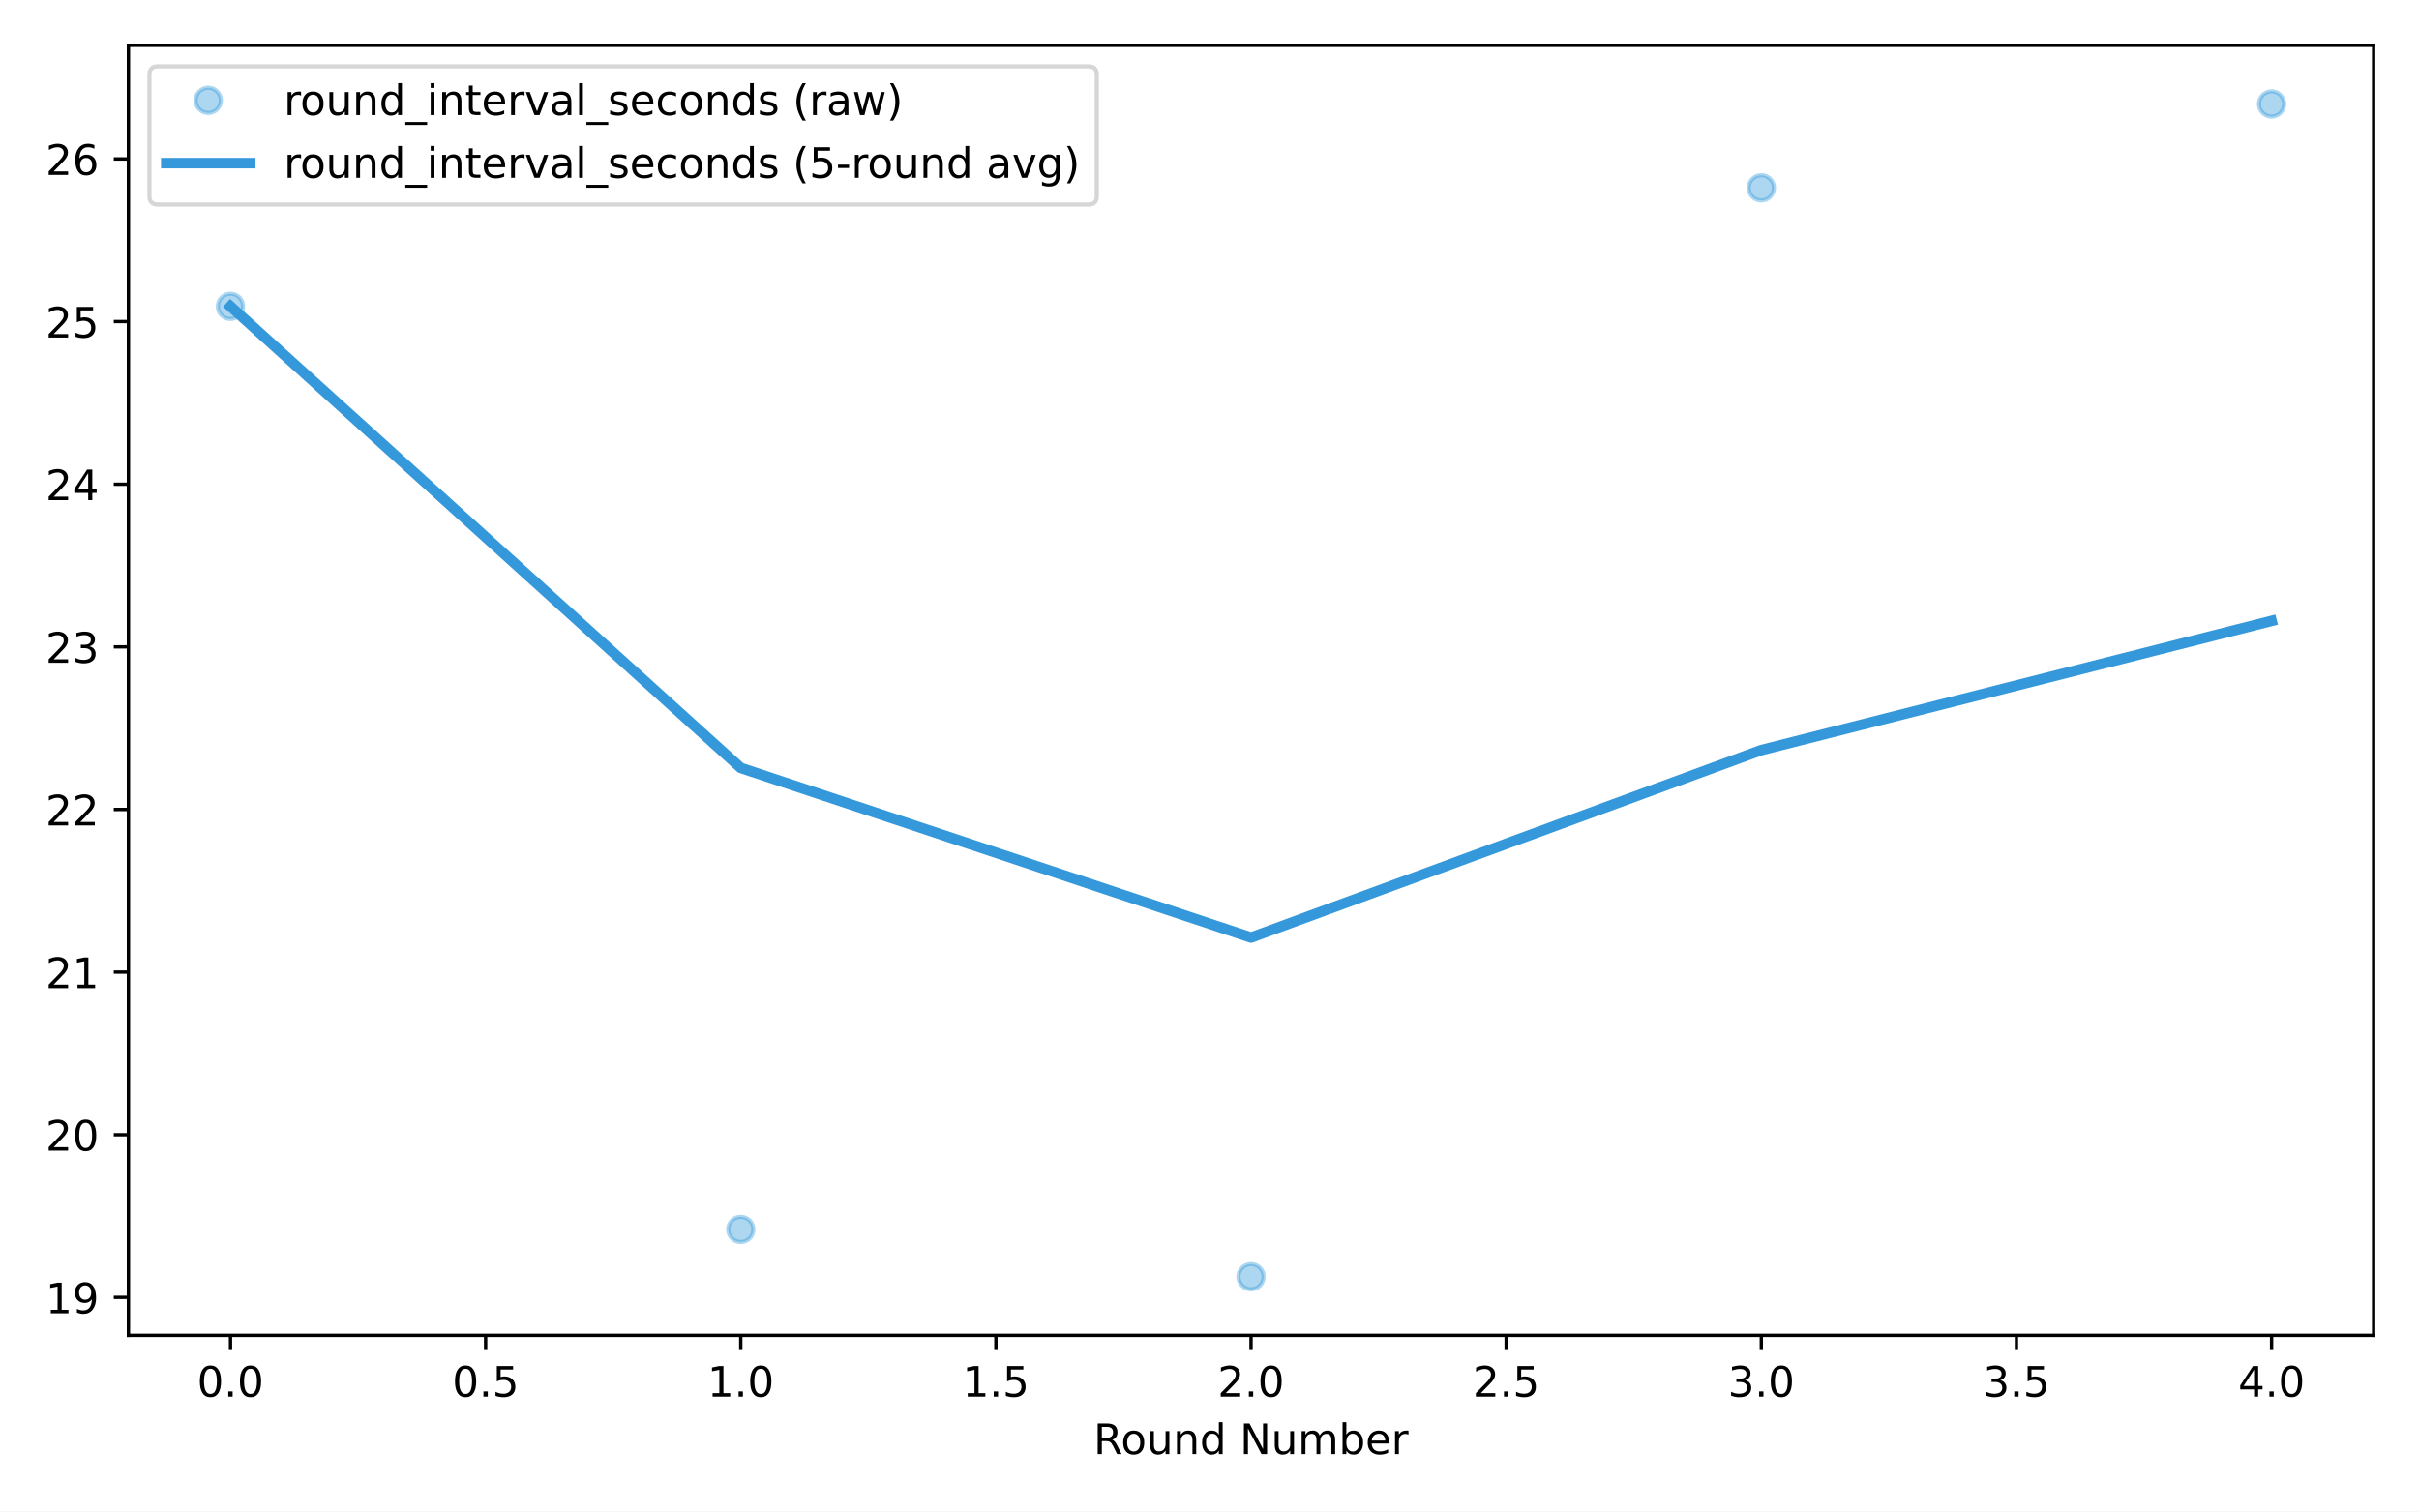
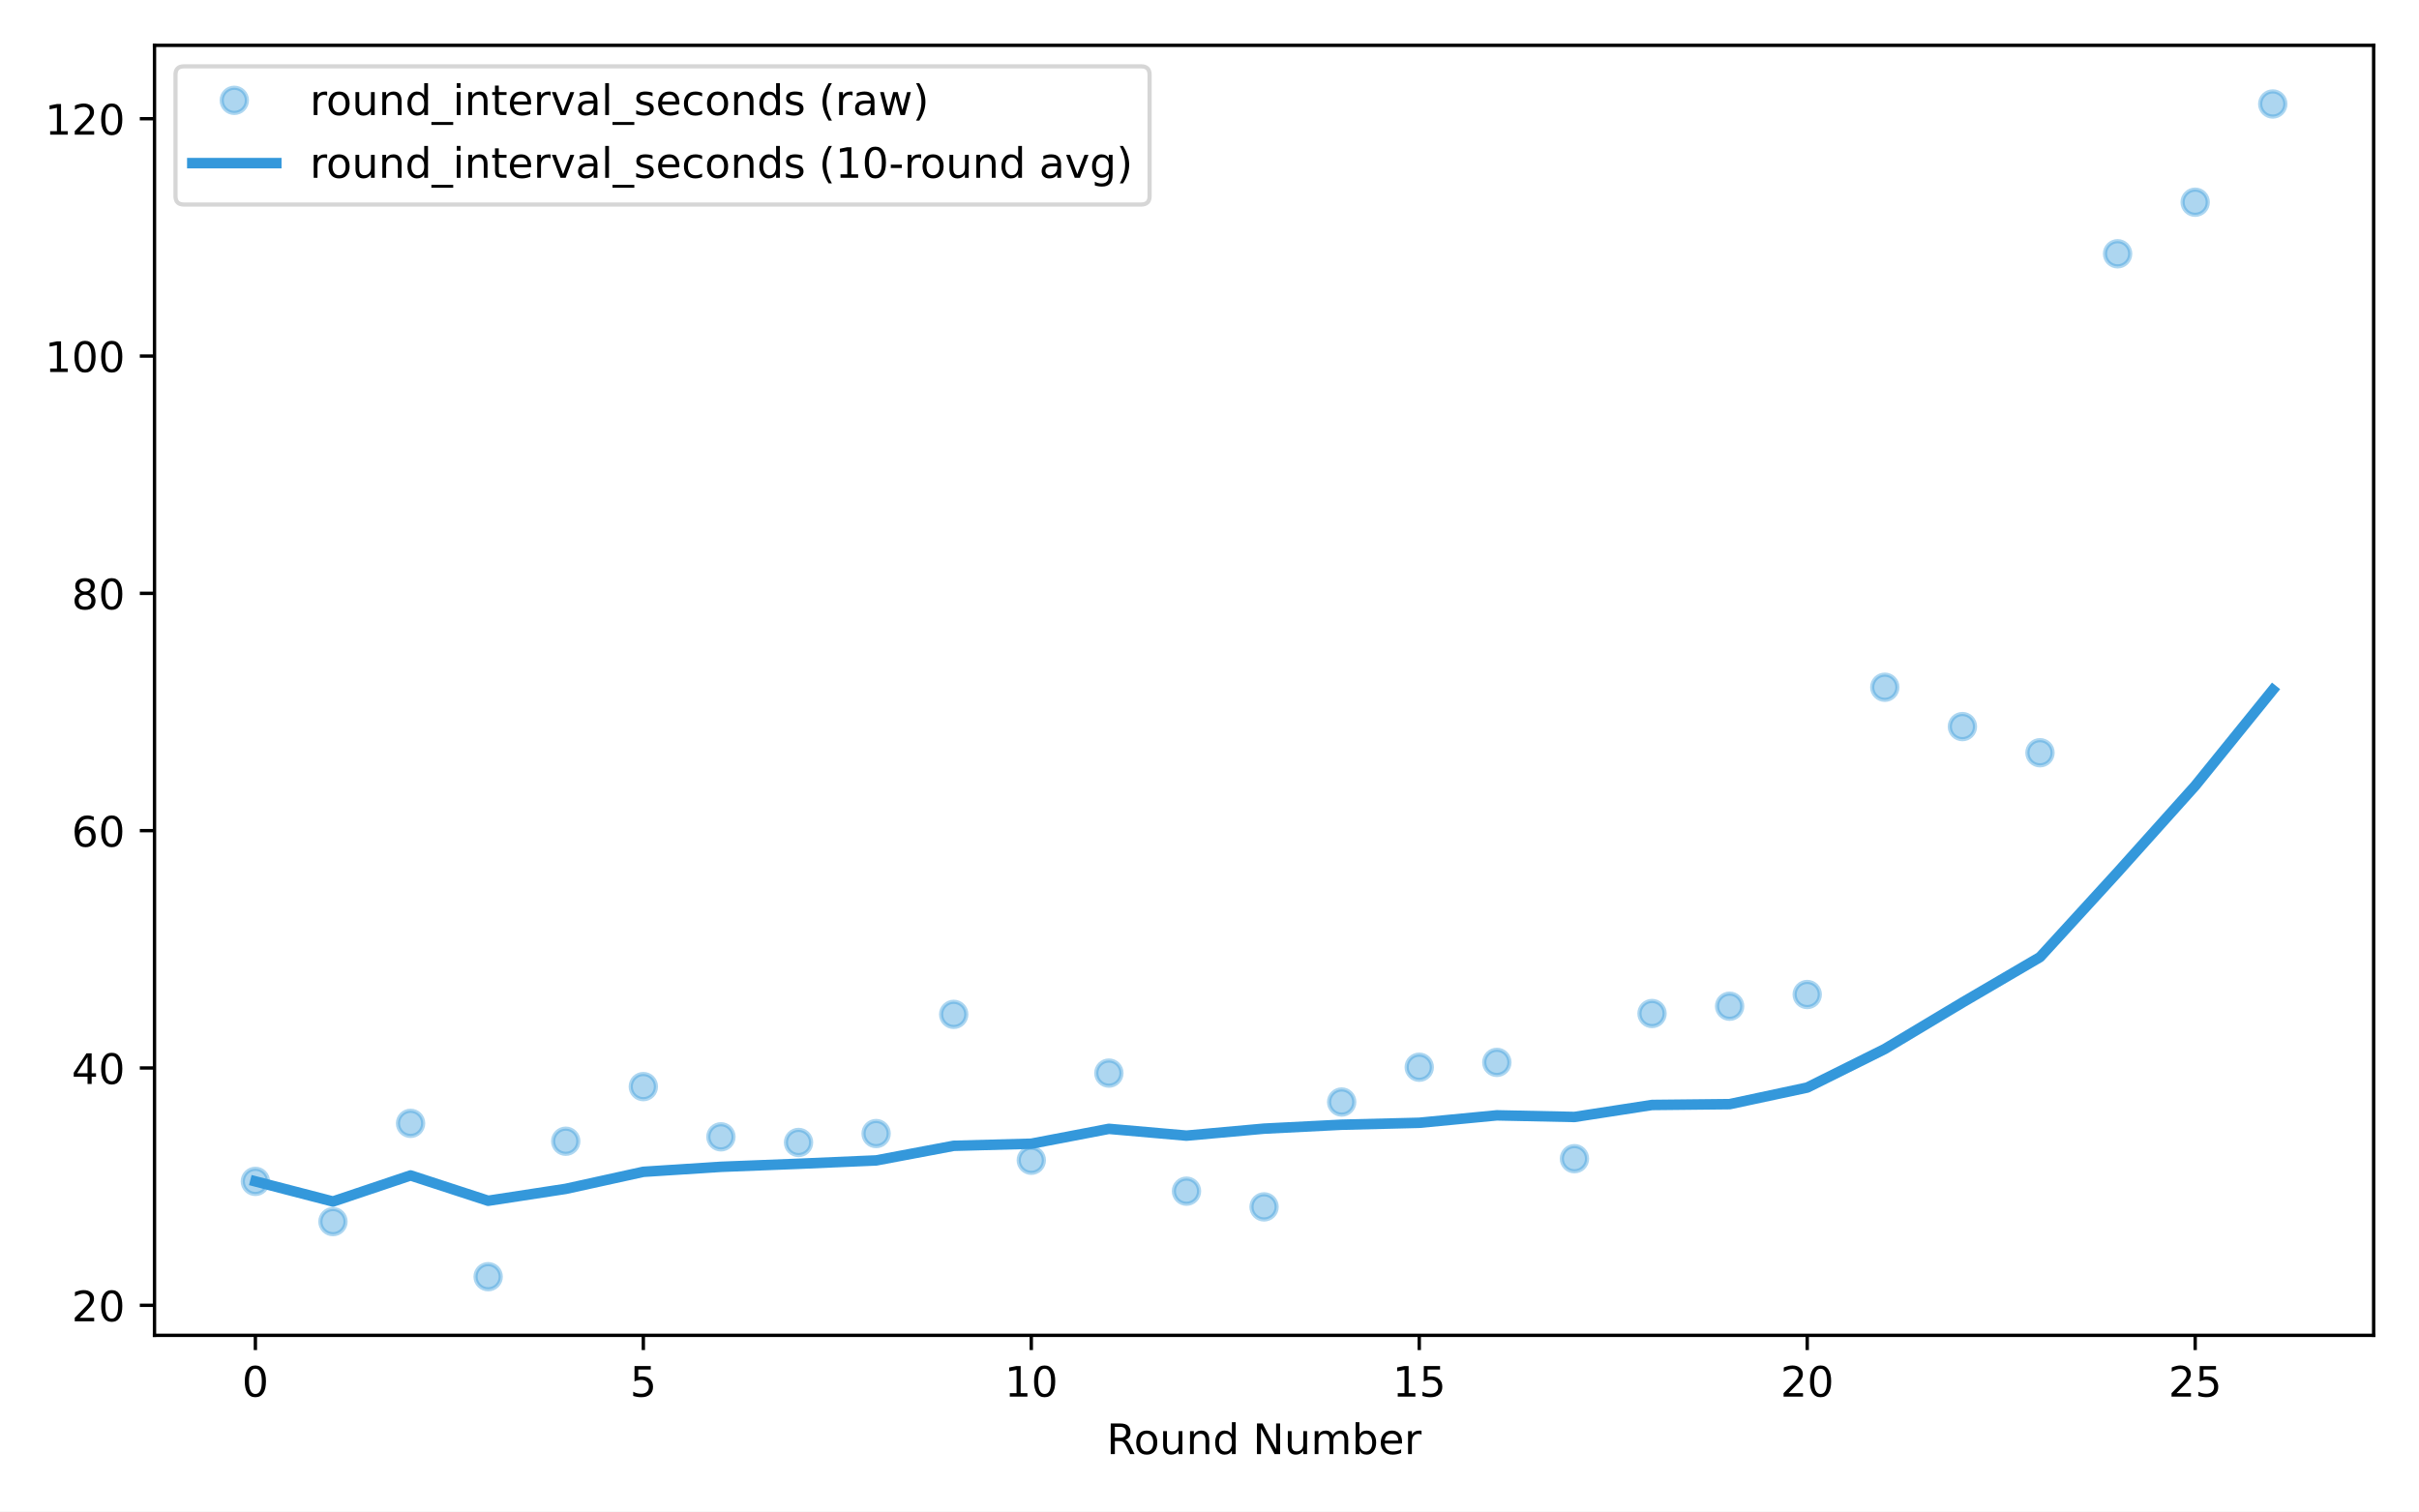
<svg xmlns="http://www.w3.org/2000/svg" xmlns:xlink="http://www.w3.org/1999/xlink" width="576pt" height="360pt" viewBox="0 0 576 360" version="1.1">
  <defs>
    <style type="text/css">*{stroke-linejoin: round; stroke-linecap: butt}</style>
  </defs>
  <g id="figure_1">
    <g id="patch_1">
      <path d="M 0 360  L 576 360  L 576 0  L 0 0  z " style="fill: #ffffff" />
    </g>
    <g id="axes_1">
      <g id="patch_2">
-         <path d="M 30.58 318.04  L 565.2 318.04  L 565.2 10.8  L 30.58 10.8  z " style="fill: #ffffff" />
+         <path d="M 36.79 318.04  L 565.2 318.04  L 565.2 10.8  L 36.79 10.8  z " style="fill: #ffffff" />
      </g>
      <g id="matplotlib.axis_1">
        <g id="xtick_1">
          <g id="line2d_1">
            <defs>
-               <path id="m36e36d2f79" d="M 0 0  L 0 3.5  " style="stroke: #000000; stroke-width: 0.8" />
-             </defs>
-             <g>
-               <use xlink:href="#m36e36d2f79" x="54.881" y="318.04" style="stroke: #000000; stroke-width: 0.8" />
+               <path id="ma7933e3186" d="M 0 0  L 0 3.5  " style="stroke: #000000; stroke-width: 0.8" />
+             </defs>
+             <g>
+               <use xlink:href="#ma7933e3186" x="60.809" y="318.04" style="stroke: #000000; stroke-width: 0.8" />
            </g>
          </g>
          <g id="text_1">
-             <g transform="translate(46.92935 332.6384) scale(0.1 -0.1)">
+             <g transform="translate(57.62739 332.6384) scale(0.1 -0.1)">
              <defs>
                <path id="DejaVuSans-30" d="M 2034 4250  Q 1547 4250 1301 3770  Q 1056 3291 1056 2328  Q 1056 1369 1301 889  Q 1547 409 2034 409  Q 2525 409 2770 889  Q 3016 1369 3016 2328  Q 3016 3291 2770 3770  Q 2525 4250 2034 4250  z M 2034 4750  Q 2819 4750 3233 4129  Q 3647 3509 3647 2328  Q 3647 1150 3233 529  Q 2819 -91 2034 -91  Q 1250 -91 836 529  Q 422 1150 422 2328  Q 422 3509 836 4129  Q 1250 4750 2034 4750  z " transform="scale(0.015625)" />
-                 <path id="DejaVuSans-2e" d="M 684 794  L 1344 794  L 1344 0  L 684 0  L 684 794  z " transform="scale(0.015625)" />
              </defs>
              <use xlink:href="#DejaVuSans-30" />
-               <use xlink:href="#DejaVuSans-2e" x="63.623" />
-               <use xlink:href="#DejaVuSans-30" x="95.41" />
            </g>
          </g>
        </g>
        <g id="xtick_2">
          <g id="line2d_2">
            <g>
-               <use xlink:href="#m36e36d2f79" x="115.633" y="318.04" style="stroke: #000000; stroke-width: 0.8" />
+               <use xlink:href="#ma7933e3186" x="153.188" y="318.04" style="stroke: #000000; stroke-width: 0.8" />
            </g>
          </g>
          <g id="text_2">
-             <g transform="translate(107.6816 332.6384) scale(0.1 -0.1)">
+             <g transform="translate(150.0068 332.6384) scale(0.1 -0.1)">
              <defs>
                <path id="DejaVuSans-35" d="M 691 4666  L 3169 4666  L 3169 4134  L 1269 4134  L 1269 2991  Q 1406 3038 1543 3061  Q 1681 3084 1819 3084  Q 2600 3084 3056 2656  Q 3513 2228 3513 1497  Q 3513 744 3044 326  Q 2575 -91 1722 -91  Q 1428 -91 1123 -41  Q 819 9 494 109  L 494 744  Q 775 591 1075 516  Q 1375 441 1709 441  Q 2250 441 2565 725  Q 2881 1009 2881 1497  Q 2881 1984 2565 2268  Q 2250 2553 1709 2553  Q 1456 2553 1204 2497  Q 953 2441 691 2322  L 691 4666  z " transform="scale(0.015625)" />
              </defs>
-               <use xlink:href="#DejaVuSans-30" />
-               <use xlink:href="#DejaVuSans-2e" x="63.623" />
-               <use xlink:href="#DejaVuSans-35" x="95.41" />
+               <use xlink:href="#DejaVuSans-35" />
            </g>
          </g>
        </g>
        <g id="xtick_3">
          <g id="line2d_3">
            <g>
-               <use xlink:href="#m36e36d2f79" x="176.385" y="318.04" style="stroke: #000000; stroke-width: 0.8" />
+               <use xlink:href="#ma7933e3186" x="245.567" y="318.04" style="stroke: #000000; stroke-width: 0.8" />
            </g>
          </g>
          <g id="text_3">
-             <g transform="translate(168.4339 332.6384) scale(0.1 -0.1)">
+             <g transform="translate(239.2049 332.6384) scale(0.1 -0.1)">
              <defs>
                <path id="DejaVuSans-31" d="M 794 531  L 1825 531  L 1825 4091  L 703 3866  L 703 4441  L 1819 4666  L 2450 4666  L 2450 531  L 3481 531  L 3481 0  L 794 0  L 794 531  z " transform="scale(0.015625)" />
              </defs>
              <use xlink:href="#DejaVuSans-31" />
-               <use xlink:href="#DejaVuSans-2e" x="63.623" />
-               <use xlink:href="#DejaVuSans-30" x="95.41" />
+               <use xlink:href="#DejaVuSans-30" x="63.623" />
            </g>
          </g>
        </g>
        <g id="xtick_4">
          <g id="line2d_4">
            <g>
-               <use xlink:href="#m36e36d2f79" x="237.138" y="318.04" style="stroke: #000000; stroke-width: 0.8" />
+               <use xlink:href="#ma7933e3186" x="337.947" y="318.04" style="stroke: #000000; stroke-width: 0.8" />
            </g>
          </g>
          <g id="text_4">
-             <g transform="translate(229.1862 332.6384) scale(0.1 -0.1)">
+             <g transform="translate(331.5842 332.6384) scale(0.1 -0.1)">
              <use xlink:href="#DejaVuSans-31" />
-               <use xlink:href="#DejaVuSans-2e" x="63.623" />
-               <use xlink:href="#DejaVuSans-35" x="95.41" />
+               <use xlink:href="#DejaVuSans-35" x="63.623" />
            </g>
          </g>
        </g>
        <g id="xtick_5">
          <g id="line2d_5">
            <g>
-               <use xlink:href="#m36e36d2f79" x="297.89" y="318.04" style="stroke: #000000; stroke-width: 0.8" />
+               <use xlink:href="#ma7933e3186" x="430.326" y="318.04" style="stroke: #000000; stroke-width: 0.8" />
            </g>
          </g>
          <g id="text_5">
-             <g transform="translate(289.9384 332.6384) scale(0.1 -0.1)">
+             <g transform="translate(423.9636 332.6384) scale(0.1 -0.1)">
              <defs>
                <path id="DejaVuSans-32" d="M 1228 531  L 3431 531  L 3431 0  L 469 0  L 469 531  Q 828 903 1448 1529  Q 2069 2156 2228 2338  Q 2531 2678 2651 2914  Q 2772 3150 2772 3378  Q 2772 3750 2511 3984  Q 2250 4219 1831 4219  Q 1534 4219 1204 4116  Q 875 4013 500 3803  L 500 4441  Q 881 4594 1212 4672  Q 1544 4750 1819 4750  Q 2544 4750 2975 4387  Q 3406 4025 3406 3419  Q 3406 3131 3298 2873  Q 3191 2616 2906 2266  Q 2828 2175 2409 1742  Q 1991 1309 1228 531  z " transform="scale(0.015625)" />
              </defs>
              <use xlink:href="#DejaVuSans-32" />
-               <use xlink:href="#DejaVuSans-2e" x="63.623" />
-               <use xlink:href="#DejaVuSans-30" x="95.41" />
+               <use xlink:href="#DejaVuSans-30" x="63.623" />
            </g>
          </g>
        </g>
        <g id="xtick_6">
          <g id="line2d_6">
            <g>
-               <use xlink:href="#m36e36d2f79" x="358.642" y="318.04" style="stroke: #000000; stroke-width: 0.8" />
+               <use xlink:href="#ma7933e3186" x="522.705" y="318.04" style="stroke: #000000; stroke-width: 0.8" />
            </g>
          </g>
          <g id="text_6">
-             <g transform="translate(350.6907 332.6384) scale(0.1 -0.1)">
+             <g transform="translate(516.343 332.6384) scale(0.1 -0.1)">
              <use xlink:href="#DejaVuSans-32" />
-               <use xlink:href="#DejaVuSans-2e" x="63.623" />
-               <use xlink:href="#DejaVuSans-35" x="95.41" />
-             </g>
-           </g>
-         </g>
-         <g id="xtick_7">
-           <g id="line2d_7">
-             <g>
-               <use xlink:href="#m36e36d2f79" x="419.395" y="318.04" style="stroke: #000000; stroke-width: 0.8" />
-             </g>
-           </g>
-           <g id="text_7">
-             <g transform="translate(411.443 332.6384) scale(0.1 -0.1)">
-               <defs>
-                 <path id="DejaVuSans-33" d="M 2597 2516  Q 3050 2419 3304 2112  Q 3559 1806 3559 1356  Q 3559 666 3084 287  Q 2609 -91 1734 -91  Q 1441 -91 1130 -33  Q 819 25 488 141  L 488 750  Q 750 597 1062 519  Q 1375 441 1716 441  Q 2309 441 2620 675  Q 2931 909 2931 1356  Q 2931 1769 2642 2001  Q 2353 2234 1838 2234  L 1294 2234  L 1294 2753  L 1863 2753  Q 2328 2753 2575 2939  Q 2822 3125 2822 3475  Q 2822 3834 2567 4026  Q 2313 4219 1838 4219  Q 1578 4219 1281 4162  Q 984 4106 628 3988  L 628 4550  Q 988 4650 1302 4700  Q 1616 4750 1894 4750  Q 2613 4750 3031 4423  Q 3450 4097 3450 3541  Q 3450 3153 3228 2886  Q 3006 2619 2597 2516  z " transform="scale(0.015625)" />
-               </defs>
-               <use xlink:href="#DejaVuSans-33" />
-               <use xlink:href="#DejaVuSans-2e" x="63.623" />
-               <use xlink:href="#DejaVuSans-30" x="95.41" />
-             </g>
-           </g>
-         </g>
-         <g id="xtick_8">
-           <g id="line2d_8">
-             <g>
-               <use xlink:href="#m36e36d2f79" x="480.147" y="318.04" style="stroke: #000000; stroke-width: 0.8" />
-             </g>
-           </g>
-           <g id="text_8">
-             <g transform="translate(472.1953 332.6384) scale(0.1 -0.1)">
-               <use xlink:href="#DejaVuSans-33" />
-               <use xlink:href="#DejaVuSans-2e" x="63.623" />
-               <use xlink:href="#DejaVuSans-35" x="95.41" />
-             </g>
-           </g>
-         </g>
-         <g id="xtick_9">
-           <g id="line2d_9">
-             <g>
-               <use xlink:href="#m36e36d2f79" x="540.899" y="318.04" style="stroke: #000000; stroke-width: 0.8" />
-             </g>
-           </g>
-           <g id="text_9">
-             <g transform="translate(532.9475 332.6384) scale(0.1 -0.1)">
-               <defs>
-                 <path id="DejaVuSans-34" d="M 2419 4116  L 825 1625  L 2419 1625  L 2419 4116  z M 2253 4666  L 3047 4666  L 3047 1625  L 3713 1625  L 3713 1100  L 3047 1100  L 3047 0  L 2419 0  L 2419 1100  L 313 1100  L 313 1709  L 2253 4666  z " transform="scale(0.015625)" />
-               </defs>
-               <use xlink:href="#DejaVuSans-34" />
-               <use xlink:href="#DejaVuSans-2e" x="63.623" />
-               <use xlink:href="#DejaVuSans-30" x="95.41" />
-             </g>
-           </g>
-         </g>
-         <g id="text_10">
-           <g transform="translate(260.3947 346.3166) scale(0.1 -0.1)">
+               <use xlink:href="#DejaVuSans-35" x="63.623" />
+             </g>
+           </g>
+         </g>
+         <g id="text_7">
+           <g transform="translate(263.4997 346.3166) scale(0.1 -0.1)">
            <defs>
              <path id="DejaVuSans-52" d="M 2841 2188  Q 3044 2119 3236 1894  Q 3428 1669 3622 1275  L 4263 0  L 3584 0  L 2988 1197  Q 2756 1666 2539 1819  Q 2322 1972 1947 1972  L 1259 1972  L 1259 0  L 628 0  L 628 4666  L 2053 4666  Q 2853 4666 3247 4331  Q 3641 3997 3641 3322  Q 3641 2881 3436 2590  Q 3231 2300 2841 2188  z M 1259 4147  L 1259 2491  L 2053 2491  Q 2509 2491 2742 2702  Q 2975 2913 2975 3322  Q 2975 3731 2742 3939  Q 2509 4147 2053 4147  L 1259 4147  z " transform="scale(0.015625)" />
              <path id="DejaVuSans-6f" d="M 1959 3097  Q 1497 3097 1228 2736  Q 959 2375 959 1747  Q 959 1119 1226 758  Q 1494 397 1959 397  Q 2419 397 2687 759  Q 2956 1122 2956 1747  Q 2956 2369 2687 2733  Q 2419 3097 1959 3097  z M 1959 3584  Q 2709 3584 3137 3096  Q 3566 2609 3566 1747  Q 3566 888 3137 398  Q 2709 -91 1959 -91  Q 1206 -91 779 398  Q 353 888 353 1747  Q 353 2609 779 3096  Q 1206 3584 1959 3584  z " transform="scale(0.015625)" />
              <path id="DejaVuSans-75" d="M 544 1381  L 544 3500  L 1119 3500  L 1119 1403  Q 1119 906 1312 657  Q 1506 409 1894 409  Q 2359 409 2629 706  Q 2900 1003 2900 1516  L 2900 3500  L 3475 3500  L 3475 0  L 2900 0  L 2900 538  Q 2691 219 2414 64  Q 2138 -91 1772 -91  Q 1169 -91 856 284  Q 544 659 544 1381  z M 1991 3584  L 1991 3584  z " transform="scale(0.015625)" />
              <path id="DejaVuSans-6e" d="M 3513 2113  L 3513 0  L 2938 0  L 2938 2094  Q 2938 2591 2744 2837  Q 2550 3084 2163 3084  Q 1697 3084 1428 2787  Q 1159 2491 1159 1978  L 1159 0  L 581 0  L 581 3500  L 1159 3500  L 1159 2956  Q 1366 3272 1645 3428  Q 1925 3584 2291 3584  Q 2894 3584 3203 3211  Q 3513 2838 3513 2113  z " transform="scale(0.015625)" />
              <path id="DejaVuSans-64" d="M 2906 2969  L 2906 4863  L 3481 4863  L 3481 0  L 2906 0  L 2906 525  Q 2725 213 2448 61  Q 2172 -91 1784 -91  Q 1150 -91 751 415  Q 353 922 353 1747  Q 353 2572 751 3078  Q 1150 3584 1784 3584  Q 2172 3584 2448 3432  Q 2725 3281 2906 2969  z M 947 1747  Q 947 1113 1208 752  Q 1469 391 1925 391  Q 2381 391 2643 752  Q 2906 1113 2906 1747  Q 2906 2381 2643 2742  Q 2381 3103 1925 3103  Q 1469 3103 1208 2742  Q 947 2381 947 1747  z " transform="scale(0.015625)" />
              <path id="DejaVuSans-20" transform="scale(0.015625)" />
              <path id="DejaVuSans-4e" d="M 628 4666  L 1478 4666  L 3547 763  L 3547 4666  L 4159 4666  L 4159 0  L 3309 0  L 1241 3903  L 1241 0  L 628 0  L 628 4666  z " transform="scale(0.015625)" />
              <path id="DejaVuSans-6d" d="M 3328 2828  Q 3544 3216 3844 3400  Q 4144 3584 4550 3584  Q 5097 3584 5394 3201  Q 5691 2819 5691 2113  L 5691 0  L 5113 0  L 5113 2094  Q 5113 2597 4934 2840  Q 4756 3084 4391 3084  Q 3944 3084 3684 2787  Q 3425 2491 3425 1978  L 3425 0  L 2847 0  L 2847 2094  Q 2847 2600 2669 2842  Q 2491 3084 2119 3084  Q 1678 3084 1418 2786  Q 1159 2488 1159 1978  L 1159 0  L 581 0  L 581 3500  L 1159 3500  L 1159 2956  Q 1356 3278 1631 3431  Q 1906 3584 2284 3584  Q 2666 3584 2933 3390  Q 3200 3197 3328 2828  z " transform="scale(0.015625)" />
              <path id="DejaVuSans-62" d="M 3116 1747  Q 3116 2381 2855 2742  Q 2594 3103 2138 3103  Q 1681 3103 1420 2742  Q 1159 2381 1159 1747  Q 1159 1113 1420 752  Q 1681 391 2138 391  Q 2594 391 2855 752  Q 3116 1113 3116 1747  z M 1159 2969  Q 1341 3281 1617 3432  Q 1894 3584 2278 3584  Q 2916 3584 3314 3078  Q 3713 2572 3713 1747  Q 3713 922 3314 415  Q 2916 -91 2278 -91  Q 1894 -91 1617 61  Q 1341 213 1159 525  L 1159 0  L 581 0  L 581 4863  L 1159 4863  L 1159 2969  z " transform="scale(0.015625)" />
              <path id="DejaVuSans-65" d="M 3597 1894  L 3597 1613  L 953 1613  Q 991 1019 1311 708  Q 1631 397 2203 397  Q 2534 397 2845 478  Q 3156 559 3463 722  L 3463 178  Q 3153 47 2828 -22  Q 2503 -91 2169 -91  Q 1331 -91 842 396  Q 353 884 353 1716  Q 353 2575 817 3079  Q 1281 3584 2069 3584  Q 2775 3584 3186 3129  Q 3597 2675 3597 1894  z M 3022 2063  Q 3016 2534 2758 2815  Q 2500 3097 2075 3097  Q 1594 3097 1305 2825  Q 1016 2553 972 2059  L 3022 2063  z " transform="scale(0.015625)" />
              <path id="DejaVuSans-72" d="M 2631 2963  Q 2534 3019 2420 3045  Q 2306 3072 2169 3072  Q 1681 3072 1420 2755  Q 1159 2438 1159 1844  L 1159 0  L 581 0  L 581 3500  L 1159 3500  L 1159 2956  Q 1341 3275 1631 3429  Q 1922 3584 2338 3584  Q 2397 3584 2469 3576  Q 2541 3569 2628 3553  L 2631 2963  z " transform="scale(0.015625)" />
            </defs>
            <use xlink:href="#DejaVuSans-52" />
            <use xlink:href="#DejaVuSans-6f" x="64.982" />
            <use xlink:href="#DejaVuSans-75" x="126.164" />
            <use xlink:href="#DejaVuSans-6e" x="189.543" />
            <use xlink:href="#DejaVuSans-64" x="252.922" />
            <use xlink:href="#DejaVuSans-20" x="316.398" />
            <use xlink:href="#DejaVuSans-4e" x="348.186" />
            <use xlink:href="#DejaVuSans-75" x="422.99" />
            <use xlink:href="#DejaVuSans-6d" x="486.369" />
            <use xlink:href="#DejaVuSans-62" x="583.781" />
            <use xlink:href="#DejaVuSans-65" x="647.258" />
            <use xlink:href="#DejaVuSans-72" x="708.781" />
          </g>
        </g>
      </g>
      <g id="matplotlib.axis_2">
        <g id="ytick_1">
+           <g id="line2d_7">
+             <defs>
+               <path id="ma1fb89b54b" d="M 0 0  L -3.5 0  " style="stroke: #000000; stroke-width: 0.8" />
+             </defs>
+             <g>
+               <use xlink:href="#ma1fb89b54b" x="36.79" y="310.889" style="stroke: #000000; stroke-width: 0.8" />
+             </g>
+           </g>
+           <g id="text_8">
+             <g transform="translate(17.065 314.6886) scale(0.1 -0.1)">
+               <use xlink:href="#DejaVuSans-32" />
+               <use xlink:href="#DejaVuSans-30" x="63.623" />
+             </g>
+           </g>
+         </g>
+         <g id="ytick_2">
+           <g id="line2d_8">
+             <g>
+               <use xlink:href="#ma1fb89b54b" x="36.79" y="254.366" style="stroke: #000000; stroke-width: 0.8" />
+             </g>
+           </g>
+           <g id="text_9">
+             <g transform="translate(17.065 258.1654) scale(0.1 -0.1)">
+               <defs>
+                 <path id="DejaVuSans-34" d="M 2419 4116  L 825 1625  L 2419 1625  L 2419 4116  z M 2253 4666  L 3047 4666  L 3047 1625  L 3713 1625  L 3713 1100  L 3047 1100  L 3047 0  L 2419 0  L 2419 1100  L 313 1100  L 313 1709  L 2253 4666  z " transform="scale(0.015625)" />
+               </defs>
+               <use xlink:href="#DejaVuSans-34" />
+               <use xlink:href="#DejaVuSans-30" x="63.623" />
+             </g>
+           </g>
+         </g>
+         <g id="ytick_3">
+           <g id="line2d_9">
+             <g>
+               <use xlink:href="#ma1fb89b54b" x="36.79" y="197.843" style="stroke: #000000; stroke-width: 0.8" />
+             </g>
+           </g>
+           <g id="text_10">
+             <g transform="translate(17.065 201.6422) scale(0.1 -0.1)">
+               <defs>
+                 <path id="DejaVuSans-36" d="M 2113 2584  Q 1688 2584 1439 2293  Q 1191 2003 1191 1497  Q 1191 994 1439 701  Q 1688 409 2113 409  Q 2538 409 2786 701  Q 3034 994 3034 1497  Q 3034 2003 2786 2293  Q 2538 2584 2113 2584  z M 3366 4563  L 3366 3988  Q 3128 4100 2886 4159  Q 2644 4219 2406 4219  Q 1781 4219 1451 3797  Q 1122 3375 1075 2522  Q 1259 2794 1537 2939  Q 1816 3084 2150 3084  Q 2853 3084 3261 2657  Q 3669 2231 3669 1497  Q 3669 778 3244 343  Q 2819 -91 2113 -91  Q 1303 -91 875 529  Q 447 1150 447 2328  Q 447 3434 972 4092  Q 1497 4750 2381 4750  Q 2619 4750 2861 4703  Q 3103 4656 3366 4563  z " transform="scale(0.015625)" />
+               </defs>
+               <use xlink:href="#DejaVuSans-36" />
+               <use xlink:href="#DejaVuSans-30" x="63.623" />
+             </g>
+           </g>
+         </g>
+         <g id="ytick_4">
          <g id="line2d_10">
-             <defs>
-               <path id="m1d25bdcd51" d="M 0 0  L -3.5 0  " style="stroke: #000000; stroke-width: 0.8" />
-             </defs>
-             <g>
-               <use xlink:href="#m1d25bdcd51" x="30.58" y="308.993" style="stroke: #000000; stroke-width: 0.8" />
+             <g>
+               <use xlink:href="#ma1fb89b54b" x="36.79" y="141.32" style="stroke: #000000; stroke-width: 0.8" />
            </g>
          </g>
          <g id="text_11">
-             <g transform="translate(10.855 312.7925) scale(0.1 -0.1)">
-               <defs>
-                 <path id="DejaVuSans-39" d="M 703 97  L 703 672  Q 941 559 1184 500  Q 1428 441 1663 441  Q 2288 441 2617 861  Q 2947 1281 2994 2138  Q 2813 1869 2534 1725  Q 2256 1581 1919 1581  Q 1219 1581 811 2004  Q 403 2428 403 3163  Q 403 3881 828 4315  Q 1253 4750 1959 4750  Q 2769 4750 3195 4129  Q 3622 3509 3622 2328  Q 3622 1225 3098 567  Q 2575 -91 1691 -91  Q 1453 -91 1209 -44  Q 966 3 703 97  z M 1959 2075  Q 2384 2075 2632 2365  Q 2881 2656 2881 3163  Q 2881 3666 2632 3958  Q 2384 4250 1959 4250  Q 1534 4250 1286 3958  Q 1038 3666 1038 3163  Q 1038 2656 1286 2365  Q 1534 2075 1959 2075  z " transform="scale(0.015625)" />
-               </defs>
+             <g transform="translate(17.065 145.119) scale(0.1 -0.1)">
+               <defs>
+                 <path id="DejaVuSans-38" d="M 2034 2216  Q 1584 2216 1326 1975  Q 1069 1734 1069 1313  Q 1069 891 1326 650  Q 1584 409 2034 409  Q 2484 409 2743 651  Q 3003 894 3003 1313  Q 3003 1734 2745 1975  Q 2488 2216 2034 2216  z M 1403 2484  Q 997 2584 770 2862  Q 544 3141 544 3541  Q 544 4100 942 4425  Q 1341 4750 2034 4750  Q 2731 4750 3128 4425  Q 3525 4100 3525 3541  Q 3525 3141 3298 2862  Q 3072 2584 2669 2484  Q 3125 2378 3379 2068  Q 3634 1759 3634 1313  Q 3634 634 3220 271  Q 2806 -91 2034 -91  Q 1263 -91 848 271  Q 434 634 434 1313  Q 434 1759 690 2068  Q 947 2378 1403 2484  z M 1172 3481  Q 1172 3119 1398 2916  Q 1625 2713 2034 2713  Q 2441 2713 2670 2916  Q 2900 3119 2900 3481  Q 2900 3844 2670 4047  Q 2441 4250 2034 4250  Q 1625 4250 1398 4047  Q 1172 3844 1172 3481  z " transform="scale(0.015625)" />
+               </defs>
+               <use xlink:href="#DejaVuSans-38" />
+               <use xlink:href="#DejaVuSans-30" x="63.623" />
+             </g>
+           </g>
+         </g>
+         <g id="ytick_5">
+           <g id="line2d_11">
+             <g>
+               <use xlink:href="#ma1fb89b54b" x="36.79" y="84.797" style="stroke: #000000; stroke-width: 0.8" />
+             </g>
+           </g>
+           <g id="text_12">
+             <g transform="translate(10.7025 88.59586) scale(0.1 -0.1)">
              <use xlink:href="#DejaVuSans-31" />
-               <use xlink:href="#DejaVuSans-39" x="63.623" />
-             </g>
-           </g>
-         </g>
-         <g id="ytick_2">
-           <g id="line2d_11">
-             <g>
-               <use xlink:href="#m1d25bdcd51" x="30.58" y="270.259" style="stroke: #000000; stroke-width: 0.8" />
-             </g>
-           </g>
-           <g id="text_12">
-             <g transform="translate(10.855 274.0584) scale(0.1 -0.1)">
-               <use xlink:href="#DejaVuSans-32" />
-               <use xlink:href="#DejaVuSans-30" x="63.623" />
-             </g>
-           </g>
-         </g>
-         <g id="ytick_3">
+               <use xlink:href="#DejaVuSans-30" x="63.623" />
+               <use xlink:href="#DejaVuSans-30" x="127.246" />
+             </g>
+           </g>
+         </g>
+         <g id="ytick_6">
          <g id="line2d_12">
            <g>
-               <use xlink:href="#m1d25bdcd51" x="30.58" y="231.525" style="stroke: #000000; stroke-width: 0.8" />
+               <use xlink:href="#ma1fb89b54b" x="36.79" y="28.273" style="stroke: #000000; stroke-width: 0.8" />
            </g>
          </g>
          <g id="text_13">
-             <g transform="translate(10.855 235.3243) scale(0.1 -0.1)">
-               <use xlink:href="#DejaVuSans-32" />
-               <use xlink:href="#DejaVuSans-31" x="63.623" />
-             </g>
-           </g>
-         </g>
-         <g id="ytick_4">
-           <g id="line2d_13">
-             <g>
-               <use xlink:href="#m1d25bdcd51" x="30.58" y="192.791" style="stroke: #000000; stroke-width: 0.8" />
-             </g>
-           </g>
-           <g id="text_14">
-             <g transform="translate(10.855 196.5903) scale(0.1 -0.1)">
-               <use xlink:href="#DejaVuSans-32" />
+             <g transform="translate(10.7025 32.07268) scale(0.1 -0.1)">
+               <use xlink:href="#DejaVuSans-31" />
              <use xlink:href="#DejaVuSans-32" x="63.623" />
-             </g>
-           </g>
-         </g>
-         <g id="ytick_5">
-           <g id="line2d_14">
-             <g>
-               <use xlink:href="#m1d25bdcd51" x="30.58" y="154.057" style="stroke: #000000; stroke-width: 0.8" />
-             </g>
-           </g>
-           <g id="text_15">
-             <g transform="translate(10.855 157.8562) scale(0.1 -0.1)">
-               <use xlink:href="#DejaVuSans-32" />
-               <use xlink:href="#DejaVuSans-33" x="63.623" />
-             </g>
-           </g>
-         </g>
-         <g id="ytick_6">
-           <g id="line2d_15">
-             <g>
-               <use xlink:href="#m1d25bdcd51" x="30.58" y="115.323" style="stroke: #000000; stroke-width: 0.8" />
-             </g>
-           </g>
-           <g id="text_16">
-             <g transform="translate(10.855 119.1221) scale(0.1 -0.1)">
-               <use xlink:href="#DejaVuSans-32" />
-               <use xlink:href="#DejaVuSans-34" x="63.623" />
-             </g>
-           </g>
-         </g>
-         <g id="ytick_7">
-           <g id="line2d_16">
-             <g>
-               <use xlink:href="#m1d25bdcd51" x="30.58" y="76.589" style="stroke: #000000; stroke-width: 0.8" />
-             </g>
-           </g>
-           <g id="text_17">
-             <g transform="translate(10.855 80.38804) scale(0.1 -0.1)">
-               <use xlink:href="#DejaVuSans-32" />
-               <use xlink:href="#DejaVuSans-35" x="63.623" />
-             </g>
-           </g>
-         </g>
-         <g id="ytick_8">
-           <g id="line2d_17">
-             <g>
-               <use xlink:href="#m1d25bdcd51" x="30.58" y="37.855" style="stroke: #000000; stroke-width: 0.8" />
-             </g>
-           </g>
-           <g id="text_18">
-             <g transform="translate(10.855 41.65396) scale(0.1 -0.1)">
-               <defs>
-                 <path id="DejaVuSans-36" d="M 2113 2584  Q 1688 2584 1439 2293  Q 1191 2003 1191 1497  Q 1191 994 1439 701  Q 1688 409 2113 409  Q 2538 409 2786 701  Q 3034 994 3034 1497  Q 3034 2003 2786 2293  Q 2538 2584 2113 2584  z M 3366 4563  L 3366 3988  Q 3128 4100 2886 4159  Q 2644 4219 2406 4219  Q 1781 4219 1451 3797  Q 1122 3375 1075 2522  Q 1259 2794 1537 2939  Q 1816 3084 2150 3084  Q 2853 3084 3261 2657  Q 3669 2231 3669 1497  Q 3669 778 3244 343  Q 2819 -91 2113 -91  Q 1303 -91 875 529  Q 447 1150 447 2328  Q 447 3434 972 4092  Q 1497 4750 2381 4750  Q 2619 4750 2861 4703  Q 3103 4656 3366 4563  z " transform="scale(0.015625)" />
-               </defs>
-               <use xlink:href="#DejaVuSans-32" />
-               <use xlink:href="#DejaVuSans-36" x="63.623" />
-             </g>
-           </g>
-         </g>
-       </g>
-       <g id="line2d_18">
+               <use xlink:href="#DejaVuSans-30" x="127.246" />
+             </g>
+           </g>
+         </g>
+       </g>
+       <g id="line2d_13">
        <defs>
-           <path id="m466e826665" d="M 0 3  C 0.796 3 1.559 2.684 2.121 2.121  C 2.684 1.559 3 0.796 3 0  C 3 -0.796 2.684 -1.559 2.121 -2.121  C 1.559 -2.684 0.796 -3 0 -3  C -0.796 -3 -1.559 -2.684 -2.121 -2.121  C -2.684 -1.559 -3 -0.796 -3 0  C -3 0.796 -2.684 1.559 -2.121 2.121  C -1.559 2.684 -0.796 3 0 3  z " style="stroke: #3498db; stroke-opacity: 0.4" />
+           <path id="m96ce23b874" d="M 0 3  C 0.796 3 1.559 2.684 2.121 2.121  C 2.684 1.559 3 0.796 3 0  C 3 -0.796 2.684 -1.559 2.121 -2.121  C 1.559 -2.684 0.796 -3 0 -3  C -0.796 -3 -1.559 -2.684 -2.121 -2.121  C -2.684 -1.559 -3 -0.796 -3 0  C -3 0.796 -2.684 1.559 -2.121 2.121  C -1.559 2.684 -0.796 3 0 3  z " style="stroke: #3498db; stroke-opacity: 0.4" />
        </defs>
-         <g clip-path="url(#p583ce716e6)">
-           <use xlink:href="#m466e826665" x="54.881" y="72.971" style="fill: #3498db; fill-opacity: 0.4; stroke: #3498db; stroke-opacity: 0.4" />
-           <use xlink:href="#m466e826665" x="176.385" y="292.817" style="fill: #3498db; fill-opacity: 0.4; stroke: #3498db; stroke-opacity: 0.4" />
-           <use xlink:href="#m466e826665" x="297.89" y="304.075" style="fill: #3498db; fill-opacity: 0.4; stroke: #3498db; stroke-opacity: 0.4" />
-           <use xlink:href="#m466e826665" x="419.395" y="44.736" style="fill: #3498db; fill-opacity: 0.4; stroke: #3498db; stroke-opacity: 0.4" />
-           <use xlink:href="#m466e826665" x="540.899" y="24.765" style="fill: #3498db; fill-opacity: 0.4; stroke: #3498db; stroke-opacity: 0.4" />
-         </g>
-       </g>
-       <g id="line2d_19">
-         <path d="M 54.881 72.971  L 176.385 182.894  L 297.89 223.288  L 419.395 178.65  L 540.899 147.873  " clip-path="url(#p583ce716e6)" style="fill: none; stroke: #3498db; stroke-width: 2.5; stroke-linecap: square" />
+         <g clip-path="url(#pb6829348ca)">
+           <use xlink:href="#m96ce23b874" x="60.809" y="281.372" style="fill: #3498db; fill-opacity: 0.4; stroke: #3498db; stroke-opacity: 0.4" />
+           <use xlink:href="#m96ce23b874" x="79.285" y="290.953" style="fill: #3498db; fill-opacity: 0.4; stroke: #3498db; stroke-opacity: 0.4" />
+           <use xlink:href="#m96ce23b874" x="97.76" y="267.551" style="fill: #3498db; fill-opacity: 0.4; stroke: #3498db; stroke-opacity: 0.4" />
+           <use xlink:href="#m96ce23b874" x="116.236" y="304.075" style="fill: #3498db; fill-opacity: 0.4; stroke: #3498db; stroke-opacity: 0.4" />
+           <use xlink:href="#m96ce23b874" x="134.712" y="271.809" style="fill: #3498db; fill-opacity: 0.4; stroke: #3498db; stroke-opacity: 0.4" />
+           <use xlink:href="#m96ce23b874" x="153.188" y="258.799" style="fill: #3498db; fill-opacity: 0.4; stroke: #3498db; stroke-opacity: 0.4" />
+           <use xlink:href="#m96ce23b874" x="171.664" y="270.761" style="fill: #3498db; fill-opacity: 0.4; stroke: #3498db; stroke-opacity: 0.4" />
+           <use xlink:href="#m96ce23b874" x="190.14" y="272.102" style="fill: #3498db; fill-opacity: 0.4; stroke: #3498db; stroke-opacity: 0.4" />
+           <use xlink:href="#m96ce23b874" x="208.616" y="269.985" style="fill: #3498db; fill-opacity: 0.4; stroke: #3498db; stroke-opacity: 0.4" />
+           <use xlink:href="#m96ce23b874" x="227.092" y="241.596" style="fill: #3498db; fill-opacity: 0.4; stroke: #3498db; stroke-opacity: 0.4" />
+           <use xlink:href="#m96ce23b874" x="245.567" y="276.339" style="fill: #3498db; fill-opacity: 0.4; stroke: #3498db; stroke-opacity: 0.4" />
+           <use xlink:href="#m96ce23b874" x="264.043" y="255.585" style="fill: #3498db; fill-opacity: 0.4; stroke: #3498db; stroke-opacity: 0.4" />
+           <use xlink:href="#m96ce23b874" x="282.519" y="283.702" style="fill: #3498db; fill-opacity: 0.4; stroke: #3498db; stroke-opacity: 0.4" />
+           <use xlink:href="#m96ce23b874" x="300.995" y="287.444" style="fill: #3498db; fill-opacity: 0.4; stroke: #3498db; stroke-opacity: 0.4" />
+           <use xlink:href="#m96ce23b874" x="319.471" y="262.472" style="fill: #3498db; fill-opacity: 0.4; stroke: #3498db; stroke-opacity: 0.4" />
+           <use xlink:href="#m96ce23b874" x="337.947" y="254.182" style="fill: #3498db; fill-opacity: 0.4; stroke: #3498db; stroke-opacity: 0.4" />
+           <use xlink:href="#m96ce23b874" x="356.423" y="253.028" style="fill: #3498db; fill-opacity: 0.4; stroke: #3498db; stroke-opacity: 0.4" />
+           <use xlink:href="#m96ce23b874" x="374.898" y="275.966" style="fill: #3498db; fill-opacity: 0.4; stroke: #3498db; stroke-opacity: 0.4" />
+           <use xlink:href="#m96ce23b874" x="393.374" y="241.394" style="fill: #3498db; fill-opacity: 0.4; stroke: #3498db; stroke-opacity: 0.4" />
+           <use xlink:href="#m96ce23b874" x="411.85" y="239.65" style="fill: #3498db; fill-opacity: 0.4; stroke: #3498db; stroke-opacity: 0.4" />
+           <use xlink:href="#m96ce23b874" x="430.326" y="236.862" style="fill: #3498db; fill-opacity: 0.4; stroke: #3498db; stroke-opacity: 0.4" />
+           <use xlink:href="#m96ce23b874" x="448.802" y="163.683" style="fill: #3498db; fill-opacity: 0.4; stroke: #3498db; stroke-opacity: 0.4" />
+           <use xlink:href="#m96ce23b874" x="467.278" y="173.054" style="fill: #3498db; fill-opacity: 0.4; stroke: #3498db; stroke-opacity: 0.4" />
+           <use xlink:href="#m96ce23b874" x="485.754" y="179.283" style="fill: #3498db; fill-opacity: 0.4; stroke: #3498db; stroke-opacity: 0.4" />
+           <use xlink:href="#m96ce23b874" x="504.23" y="60.439" style="fill: #3498db; fill-opacity: 0.4; stroke: #3498db; stroke-opacity: 0.4" />
+           <use xlink:href="#m96ce23b874" x="522.705" y="48.162" style="fill: #3498db; fill-opacity: 0.4; stroke: #3498db; stroke-opacity: 0.4" />
+           <use xlink:href="#m96ce23b874" x="541.181" y="24.765" style="fill: #3498db; fill-opacity: 0.4; stroke: #3498db; stroke-opacity: 0.4" />
+         </g>
+       </g>
+       <g id="line2d_14">
+         <path d="M 60.809 281.372  L 79.285 286.162  L 97.76 279.958  L 116.236 285.987  L 134.712 283.152  L 153.188 279.093  L 171.664 277.903  L 190.14 277.178  L 208.616 276.378  L 227.092 272.9  L 245.567 272.397  L 264.043 268.86  L 282.519 270.475  L 300.995 268.812  L 319.471 267.878  L 337.947 267.417  L 356.423 265.643  L 374.898 266.03  L 393.374 263.171  L 411.85 262.976  L 430.326 259.028  L 448.802 249.838  L 467.278 238.773  L 485.754 227.957  L 504.23 207.754  L 522.705 187.152  L 541.181 164.326  " clip-path="url(#pb6829348ca)" style="fill: none; stroke: #3498db; stroke-width: 2.5; stroke-linecap: square" />
      </g>
      <g id="patch_3">
-         <path d="M 30.58 318.04  L 30.58 10.8  " style="fill: none; stroke: #000000; stroke-width: 0.8; stroke-linejoin: miter; stroke-linecap: square" />
+         <path d="M 36.79 318.04  L 36.79 10.8  " style="fill: none; stroke: #000000; stroke-width: 0.8; stroke-linejoin: miter; stroke-linecap: square" />
      </g>
      <g id="patch_4">
        <path d="M 565.2 318.04  L 565.2 10.8  " style="fill: none; stroke: #000000; stroke-width: 0.8; stroke-linejoin: miter; stroke-linecap: square" />
      </g>
      <g id="patch_5">
-         <path d="M 30.58 318.04  L 565.2 318.04  " style="fill: none; stroke: #000000; stroke-width: 0.8; stroke-linejoin: miter; stroke-linecap: square" />
+         <path d="M 36.79 318.04  L 565.2 318.04  " style="fill: none; stroke: #000000; stroke-width: 0.8; stroke-linejoin: miter; stroke-linecap: square" />
      </g>
      <g id="patch_6">
-         <path d="M 30.58 10.8  L 565.2 10.8  " style="fill: none; stroke: #000000; stroke-width: 0.8; stroke-linejoin: miter; stroke-linecap: square" />
+         <path d="M 36.79 10.8  L 565.2 10.8  " style="fill: none; stroke: #000000; stroke-width: 0.8; stroke-linejoin: miter; stroke-linecap: square" />
      </g>
      <g id="legend_1">
        <g id="patch_7">
-           <path d="M 37.58 48.712  L 259.161 48.712  Q 261.161 48.712 261.161 46.712  L 261.161 17.8  Q 261.161 15.8 259.161 15.8  L 37.58 15.8  Q 35.58 15.8 35.58 17.8  L 35.58 46.712  Q 35.58 48.712 37.58 48.712  z " style="fill: #ffffff; opacity: 0.8; stroke: #cccccc; stroke-linejoin: miter" />
-         </g>
-         <g id="line2d_20">
+           <path d="M 43.79 48.712  L 271.734 48.712  Q 273.734 48.712 273.734 46.712  L 273.734 17.8  Q 273.734 15.8 271.734 15.8  L 43.79 15.8  Q 41.79 15.8 41.79 17.8  L 41.79 46.712  Q 41.79 48.712 43.79 48.712  z " style="fill: #ffffff; opacity: 0.8; stroke: #cccccc; stroke-linejoin: miter" />
+         </g>
+         <g id="line2d_15">
          <g>
-             <use xlink:href="#m466e826665" x="49.58" y="23.898" style="fill: #3498db; fill-opacity: 0.4; stroke: #3498db; stroke-opacity: 0.4" />
-           </g>
-         </g>
-         <g id="text_19">
-           <g transform="translate(67.58 27.39844) scale(0.1 -0.1)">
+             <use xlink:href="#m96ce23b874" x="55.79" y="23.898" style="fill: #3498db; fill-opacity: 0.4; stroke: #3498db; stroke-opacity: 0.4" />
+           </g>
+         </g>
+         <g id="text_14">
+           <g transform="translate(73.79 27.39844) scale(0.1 -0.1)">
            <defs>
              <path id="DejaVuSans-5f" d="M 3263 -1063  L 3263 -1509  L -63 -1509  L -63 -1063  L 3263 -1063  z " transform="scale(0.015625)" />
              <path id="DejaVuSans-69" d="M 603 3500  L 1178 3500  L 1178 0  L 603 0  L 603 3500  z M 603 4863  L 1178 4863  L 1178 4134  L 603 4134  L 603 4863  z " transform="scale(0.015625)" />
              <path id="DejaVuSans-74" d="M 1172 4494  L 1172 3500  L 2356 3500  L 2356 3053  L 1172 3053  L 1172 1153  Q 1172 725 1289 603  Q 1406 481 1766 481  L 2356 481  L 2356 0  L 1766 0  Q 1100 0 847 248  Q 594 497 594 1153  L 594 3053  L 172 3053  L 172 3500  L 594 3500  L 594 4494  L 1172 4494  z " transform="scale(0.015625)" />
              <path id="DejaVuSans-76" d="M 191 3500  L 800 3500  L 1894 563  L 2988 3500  L 3597 3500  L 2284 0  L 1503 0  L 191 3500  z " transform="scale(0.015625)" />
              <path id="DejaVuSans-61" d="M 2194 1759  Q 1497 1759 1228 1600  Q 959 1441 959 1056  Q 959 750 1161 570  Q 1363 391 1709 391  Q 2188 391 2477 730  Q 2766 1069 2766 1631  L 2766 1759  L 2194 1759  z M 3341 1997  L 3341 0  L 2766 0  L 2766 531  Q 2569 213 2275 61  Q 1981 -91 1556 -91  Q 1019 -91 701 211  Q 384 513 384 1019  Q 384 1609 779 1909  Q 1175 2209 1959 2209  L 2766 2209  L 2766 2266  Q 2766 2663 2505 2880  Q 2244 3097 1772 3097  Q 1472 3097 1187 3025  Q 903 2953 641 2809  L 641 3341  Q 956 3463 1253 3523  Q 1550 3584 1831 3584  Q 2591 3584 2966 3190  Q 3341 2797 3341 1997  z " transform="scale(0.015625)" />
              <path id="DejaVuSans-6c" d="M 603 4863  L 1178 4863  L 1178 0  L 603 0  L 603 4863  z " transform="scale(0.015625)" />
              <path id="DejaVuSans-73" d="M 2834 3397  L 2834 2853  Q 2591 2978 2328 3040  Q 2066 3103 1784 3103  Q 1356 3103 1142 2972  Q 928 2841 928 2578  Q 928 2378 1081 2264  Q 1234 2150 1697 2047  L 1894 2003  Q 2506 1872 2764 1633  Q 3022 1394 3022 966  Q 3022 478 2636 193  Q 2250 -91 1575 -91  Q 1294 -91 989 -36  Q 684 19 347 128  L 347 722  Q 666 556 975 473  Q 1284 391 1588 391  Q 1994 391 2212 530  Q 2431 669 2431 922  Q 2431 1156 2273 1281  Q 2116 1406 1581 1522  L 1381 1569  Q 847 1681 609 1914  Q 372 2147 372 2553  Q 372 3047 722 3315  Q 1072 3584 1716 3584  Q 2034 3584 2315 3537  Q 2597 3491 2834 3397  z " transform="scale(0.015625)" />
              <path id="DejaVuSans-63" d="M 3122 3366  L 3122 2828  Q 2878 2963 2633 3030  Q 2388 3097 2138 3097  Q 1578 3097 1268 2742  Q 959 2388 959 1747  Q 959 1106 1268 751  Q 1578 397 2138 397  Q 2388 397 2633 464  Q 2878 531 3122 666  L 3122 134  Q 2881 22 2623 -34  Q 2366 -91 2075 -91  Q 1284 -91 818 406  Q 353 903 353 1747  Q 353 2603 823 3093  Q 1294 3584 2113 3584  Q 2378 3584 2631 3529  Q 2884 3475 3122 3366  z " transform="scale(0.015625)" />
              <path id="DejaVuSans-28" d="M 1984 4856  Q 1566 4138 1362 3434  Q 1159 2731 1159 2009  Q 1159 1288 1364 580  Q 1569 -128 1984 -844  L 1484 -844  Q 1016 -109 783 600  Q 550 1309 550 2009  Q 550 2706 781 3412  Q 1013 4119 1484 4856  L 1984 4856  z " transform="scale(0.015625)" />
              <path id="DejaVuSans-77" d="M 269 3500  L 844 3500  L 1563 769  L 2278 3500  L 2956 3500  L 3675 769  L 4391 3500  L 4966 3500  L 4050 0  L 3372 0  L 2619 2869  L 1863 0  L 1184 0  L 269 3500  z " transform="scale(0.015625)" />
              <path id="DejaVuSans-29" d="M 513 4856  L 1013 4856  Q 1481 4119 1714 3412  Q 1947 2706 1947 2009  Q 1947 1309 1714 600  Q 1481 -109 1013 -844  L 513 -844  Q 928 -128 1133 580  Q 1338 1288 1338 2009  Q 1338 2731 1133 3434  Q 928 4138 513 4856  z " transform="scale(0.015625)" />
            </defs>
            <use xlink:href="#DejaVuSans-72" />
            <use xlink:href="#DejaVuSans-6f" x="38.863" />
            <use xlink:href="#DejaVuSans-75" x="100.045" />
            <use xlink:href="#DejaVuSans-6e" x="163.424" />
            <use xlink:href="#DejaVuSans-64" x="226.803" />
            <use xlink:href="#DejaVuSans-5f" x="290.279" />
            <use xlink:href="#DejaVuSans-69" x="340.279" />
            <use xlink:href="#DejaVuSans-6e" x="368.062" />
            <use xlink:href="#DejaVuSans-74" x="431.441" />
            <use xlink:href="#DejaVuSans-65" x="470.65" />
            <use xlink:href="#DejaVuSans-72" x="532.174" />
            <use xlink:href="#DejaVuSans-76" x="573.287" />
            <use xlink:href="#DejaVuSans-61" x="632.467" />
            <use xlink:href="#DejaVuSans-6c" x="693.746" />
            <use xlink:href="#DejaVuSans-5f" x="721.529" />
            <use xlink:href="#DejaVuSans-73" x="771.529" />
            <use xlink:href="#DejaVuSans-65" x="823.629" />
            <use xlink:href="#DejaVuSans-63" x="885.152" />
            <use xlink:href="#DejaVuSans-6f" x="940.133" />
            <use xlink:href="#DejaVuSans-6e" x="1001.314" />
            <use xlink:href="#DejaVuSans-64" x="1064.693" />
            <use xlink:href="#DejaVuSans-73" x="1128.17" />
            <use xlink:href="#DejaVuSans-20" x="1180.27" />
            <use xlink:href="#DejaVuSans-28" x="1212.057" />
            <use xlink:href="#DejaVuSans-72" x="1251.07" />
            <use xlink:href="#DejaVuSans-61" x="1292.184" />
            <use xlink:href="#DejaVuSans-77" x="1353.463" />
            <use xlink:href="#DejaVuSans-29" x="1435.25" />
          </g>
        </g>
-         <g id="line2d_21">
-           <path d="M 39.58 38.855  L 49.58 38.855  L 59.58 38.855  " style="fill: none; stroke: #3498db; stroke-width: 2.5; stroke-linecap: square" />
-         </g>
-         <g id="text_20">
-           <g transform="translate(67.58 42.35469) scale(0.1 -0.1)">
+         <g id="line2d_16">
+           <path d="M 45.79 38.855  L 55.79 38.855  L 65.79 38.855  " style="fill: none; stroke: #3498db; stroke-width: 2.5; stroke-linecap: square" />
+         </g>
+         <g id="text_15">
+           <g transform="translate(73.79 42.35469) scale(0.1 -0.1)">
            <defs>
              <path id="DejaVuSans-2d" d="M 313 2009  L 1997 2009  L 1997 1497  L 313 1497  L 313 2009  z " transform="scale(0.015625)" />
              <path id="DejaVuSans-67" d="M 2906 1791  Q 2906 2416 2648 2759  Q 2391 3103 1925 3103  Q 1463 3103 1205 2759  Q 947 2416 947 1791  Q 947 1169 1205 825  Q 1463 481 1925 481  Q 2391 481 2648 825  Q 2906 1169 2906 1791  z M 3481 434  Q 3481 -459 3084 -895  Q 2688 -1331 1869 -1331  Q 1566 -1331 1297 -1286  Q 1028 -1241 775 -1147  L 775 -588  Q 1028 -725 1275 -790  Q 1522 -856 1778 -856  Q 2344 -856 2625 -561  Q 2906 -266 2906 331  L 2906 616  Q 2728 306 2450 153  Q 2172 0 1784 0  Q 1141 0 747 490  Q 353 981 353 1791  Q 353 2603 747 3093  Q 1141 3584 1784 3584  Q 2172 3584 2450 3431  Q 2728 3278 2906 2969  L 2906 3500  L 3481 3500  L 3481 434  z " transform="scale(0.015625)" />
            </defs>
            <use xlink:href="#DejaVuSans-72" />
            <use xlink:href="#DejaVuSans-6f" x="38.863" />
            <use xlink:href="#DejaVuSans-75" x="100.045" />
            <use xlink:href="#DejaVuSans-6e" x="163.424" />
            <use xlink:href="#DejaVuSans-64" x="226.803" />
            <use xlink:href="#DejaVuSans-5f" x="290.279" />
            <use xlink:href="#DejaVuSans-69" x="340.279" />
            <use xlink:href="#DejaVuSans-6e" x="368.062" />
            <use xlink:href="#DejaVuSans-74" x="431.441" />
            <use xlink:href="#DejaVuSans-65" x="470.65" />
            <use xlink:href="#DejaVuSans-72" x="532.174" />
            <use xlink:href="#DejaVuSans-76" x="573.287" />
            <use xlink:href="#DejaVuSans-61" x="632.467" />
            <use xlink:href="#DejaVuSans-6c" x="693.746" />
            <use xlink:href="#DejaVuSans-5f" x="721.529" />
            <use xlink:href="#DejaVuSans-73" x="771.529" />
            <use xlink:href="#DejaVuSans-65" x="823.629" />
            <use xlink:href="#DejaVuSans-63" x="885.152" />
            <use xlink:href="#DejaVuSans-6f" x="940.133" />
            <use xlink:href="#DejaVuSans-6e" x="1001.314" />
            <use xlink:href="#DejaVuSans-64" x="1064.693" />
            <use xlink:href="#DejaVuSans-73" x="1128.17" />
            <use xlink:href="#DejaVuSans-20" x="1180.27" />
            <use xlink:href="#DejaVuSans-28" x="1212.057" />
-             <use xlink:href="#DejaVuSans-35" x="1251.07" />
-             <use xlink:href="#DejaVuSans-2d" x="1314.693" />
-             <use xlink:href="#DejaVuSans-72" x="1350.777" />
-             <use xlink:href="#DejaVuSans-6f" x="1389.641" />
-             <use xlink:href="#DejaVuSans-75" x="1450.822" />
-             <use xlink:href="#DejaVuSans-6e" x="1514.201" />
-             <use xlink:href="#DejaVuSans-64" x="1577.58" />
-             <use xlink:href="#DejaVuSans-20" x="1641.057" />
-             <use xlink:href="#DejaVuSans-61" x="1672.844" />
-             <use xlink:href="#DejaVuSans-76" x="1734.123" />
-             <use xlink:href="#DejaVuSans-67" x="1793.303" />
-             <use xlink:href="#DejaVuSans-29" x="1856.779" />
+             <use xlink:href="#DejaVuSans-31" x="1251.07" />
+             <use xlink:href="#DejaVuSans-30" x="1314.693" />
+             <use xlink:href="#DejaVuSans-2d" x="1378.316" />
+             <use xlink:href="#DejaVuSans-72" x="1414.4" />
+             <use xlink:href="#DejaVuSans-6f" x="1453.264" />
+             <use xlink:href="#DejaVuSans-75" x="1514.445" />
+             <use xlink:href="#DejaVuSans-6e" x="1577.824" />
+             <use xlink:href="#DejaVuSans-64" x="1641.203" />
+             <use xlink:href="#DejaVuSans-20" x="1704.68" />
+             <use xlink:href="#DejaVuSans-61" x="1736.467" />
+             <use xlink:href="#DejaVuSans-76" x="1797.746" />
+             <use xlink:href="#DejaVuSans-67" x="1856.926" />
+             <use xlink:href="#DejaVuSans-29" x="1920.402" />
          </g>
        </g>
      </g>
    </g>
  </g>
  <defs>
-     <clipPath id="p583ce716e6">
-       <rect x="30.58" y="10.8" width="534.62" height="307.24" />
+     <clipPath id="pb6829348ca">
+       <rect x="36.79" y="10.8" width="528.41" height="307.24" />
    </clipPath>
  </defs>
</svg>
